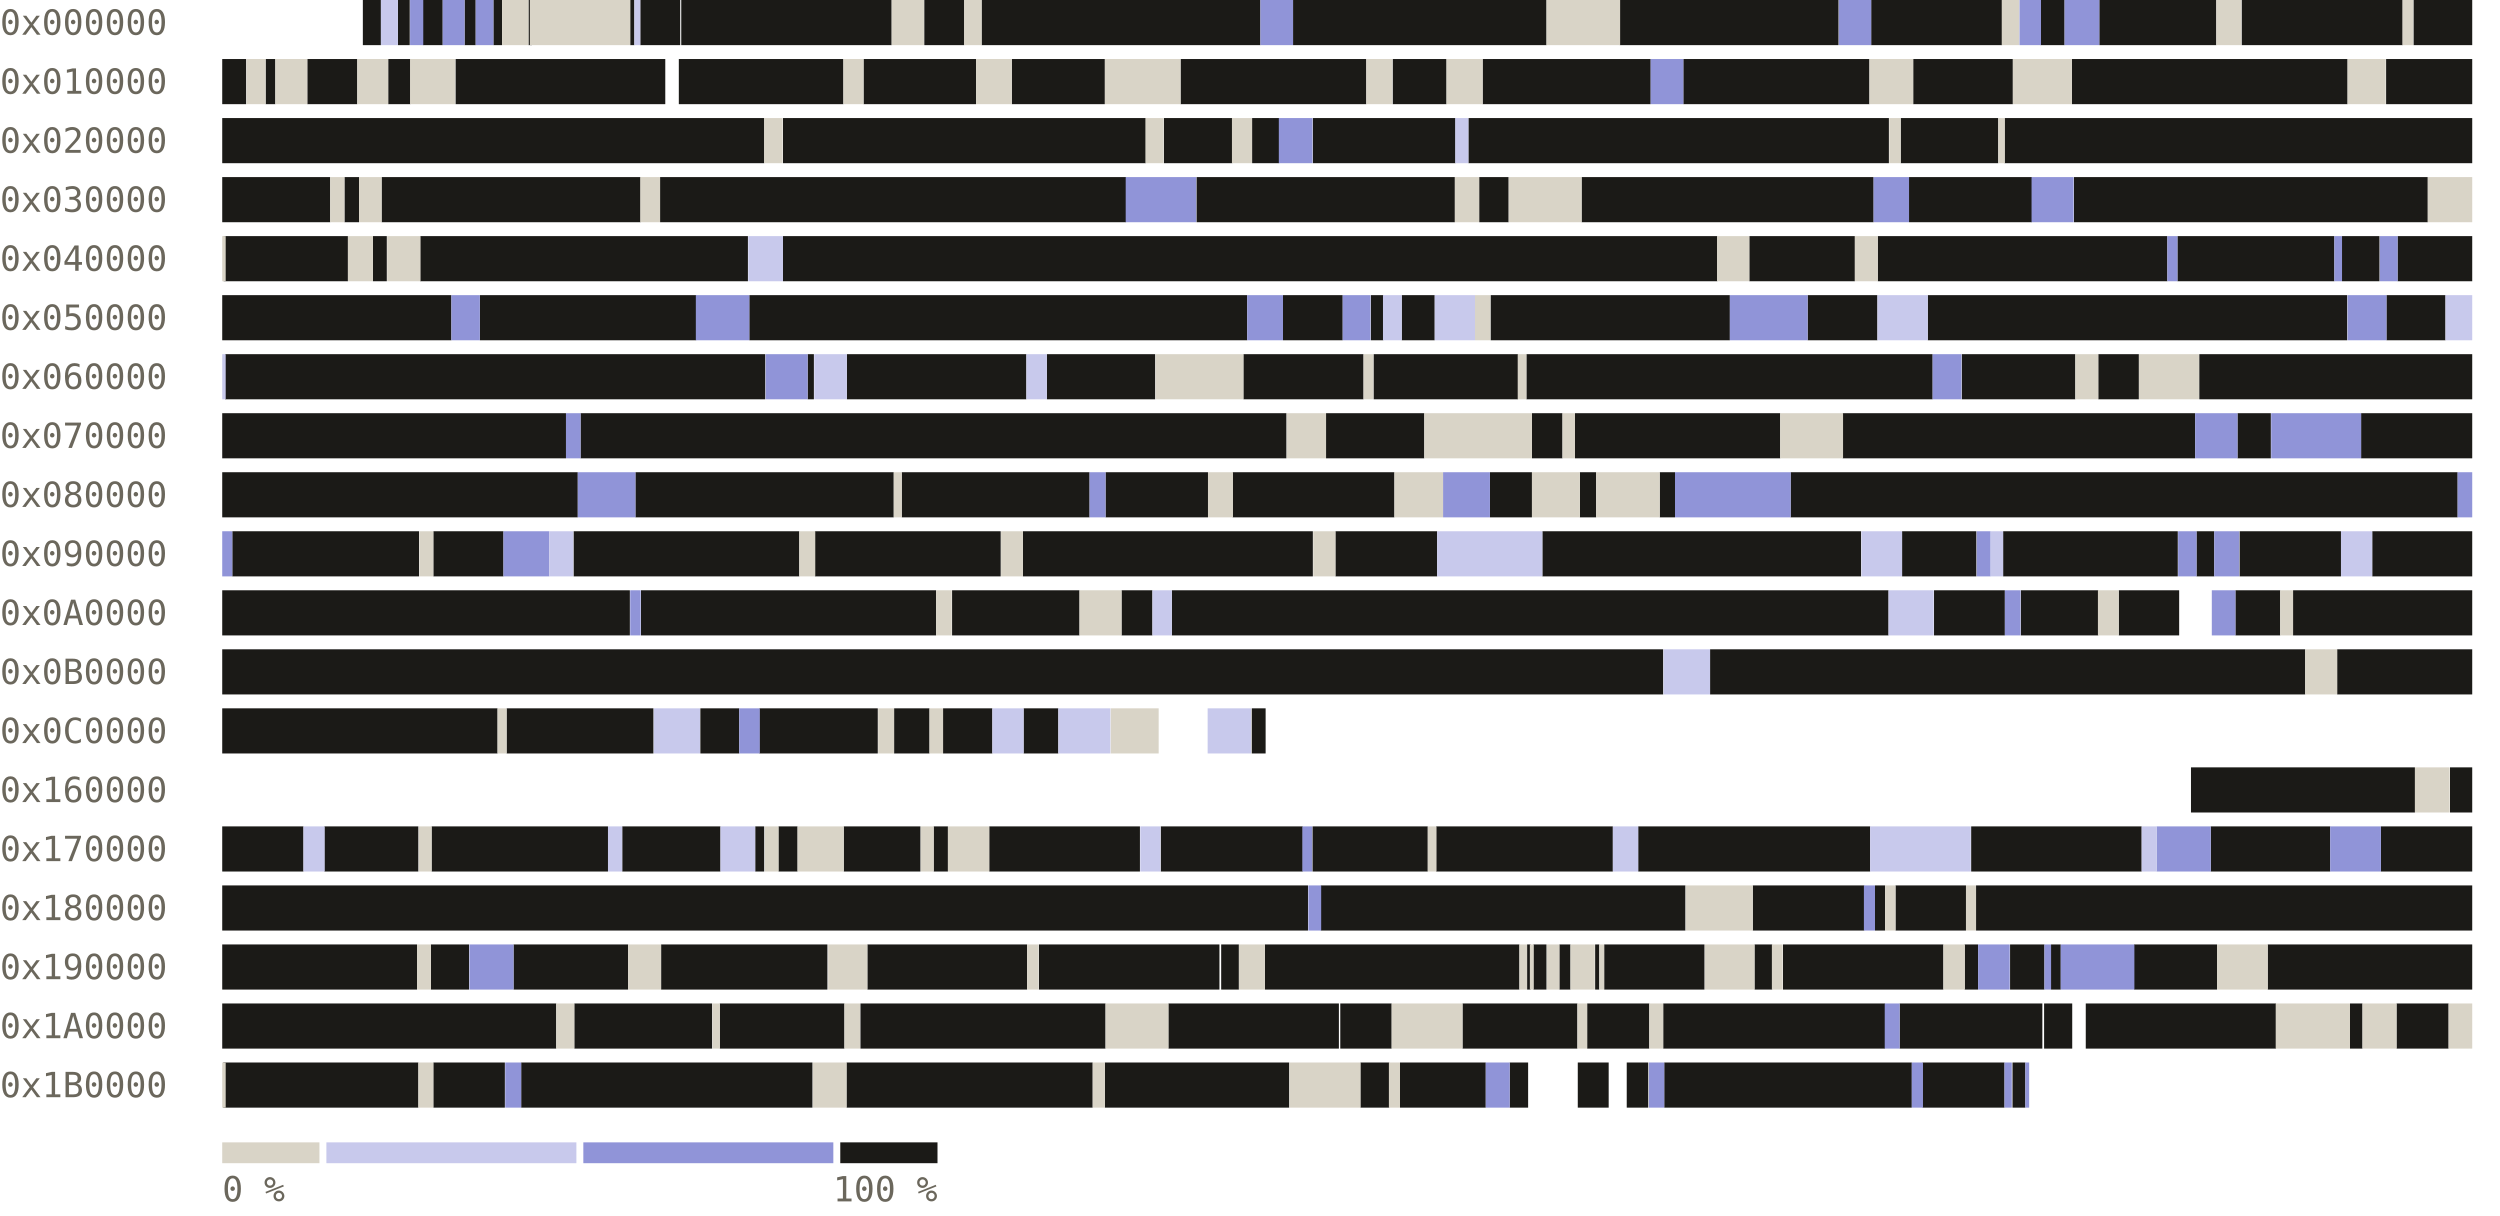
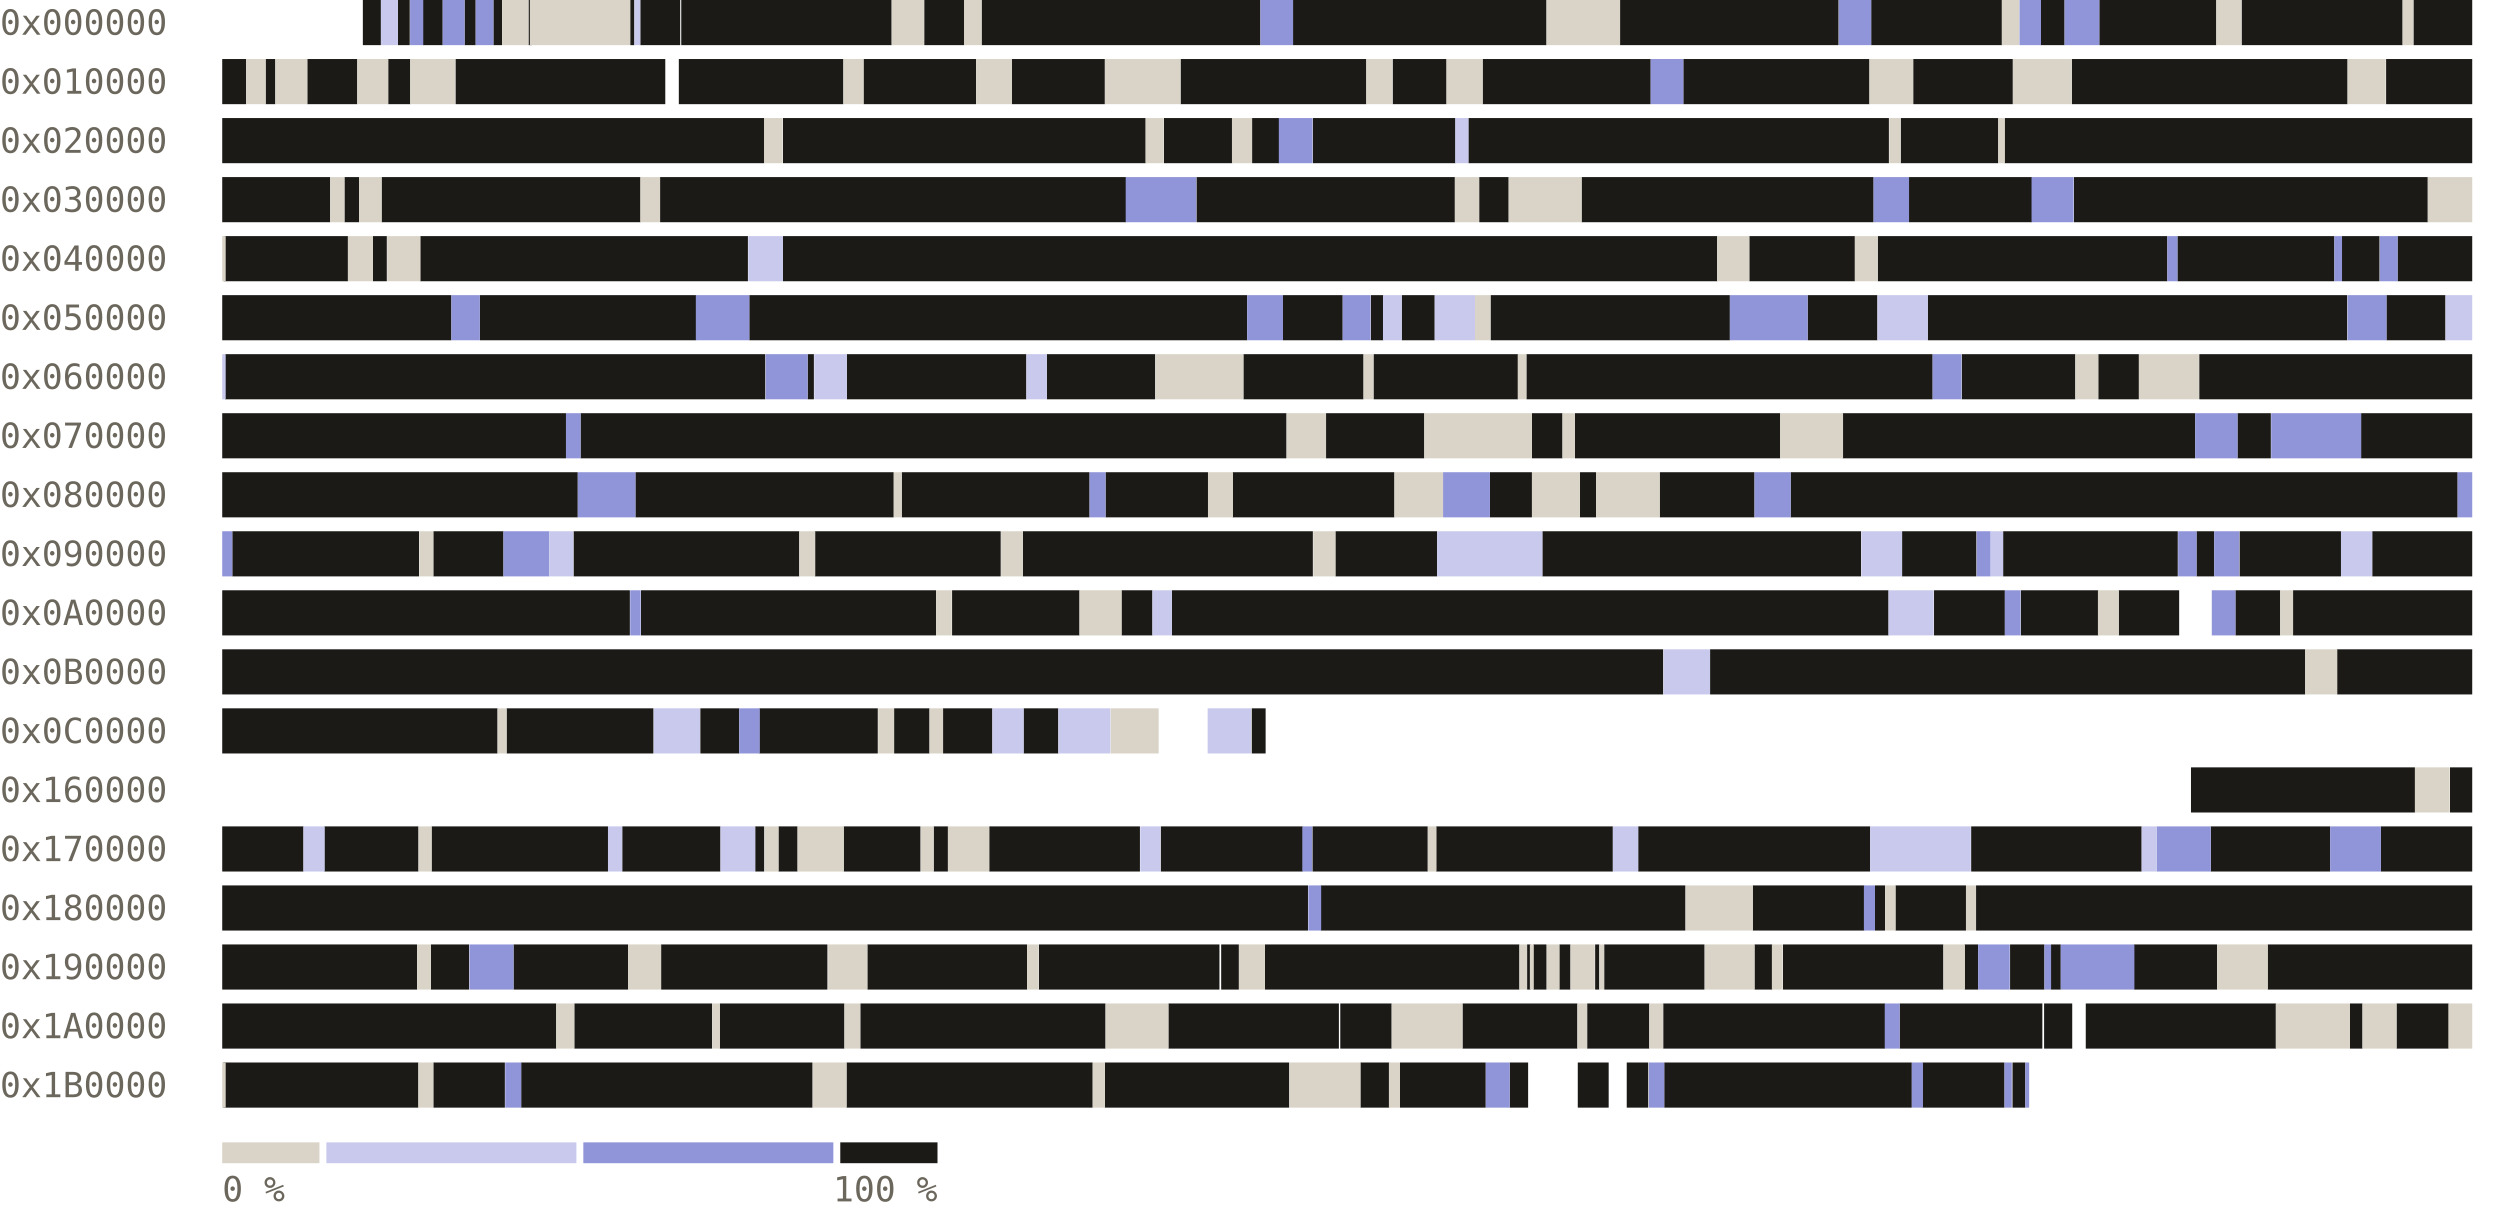
<svg xmlns="http://www.w3.org/2000/svg" viewBox="0 0 720 350" width="720" height="350">
  <style>text{font:10px monospace;fill:#6b675c}.q0{fill:#d9d4c7}.q1{fill:#e3e2f2}.q2{fill:#d6d6ef}.q3{fill:#c8c9ec}.q4{fill:#babce8}.q5{fill:#acafe4}.q6{fill:#9ea2df}.q7{fill:#9094d8}.q8{fill:#8186cf}.q9{fill:#7277c4}.q10{fill:#1b1a17}@media (prefers-color-scheme:dark){text{fill:#a8a293}.q0{fill:#4a463d}.q1{fill:#35375a}.q2{fill:#3c3f66}.q3{fill:#444772}.q4{fill:#4d517f}.q5{fill:#575b8c}.q6{fill:#62669a}.q7{fill:#6e72a8}.q8{fill:#7b7fb6}.q9{fill:#888cc4}.q10{fill:#d6d0bd}}</style>
  <text x="0" y="10">0x000000</text>
  <text x="0" y="27">0x010000</text>
  <text x="0" y="44">0x020000</text>
  <text x="0" y="61">0x030000</text>
  <text x="0" y="78">0x040000</text>
  <text x="0" y="95">0x050000</text>
  <text x="0" y="112">0x060000</text>
  <text x="0" y="129">0x070000</text>
  <text x="0" y="146">0x080000</text>
  <text x="0" y="163">0x090000</text>
  <text x="0" y="180">0x0A0000</text>
  <text x="0" y="197">0x0B0000</text>
  <text x="0" y="214">0x0C0000</text>
  <text x="0" y="231">0x160000</text>
  <text x="0" y="248">0x170000</text>
  <text x="0" y="265">0x180000</text>
  <text x="0" y="282">0x190000</text>
  <text x="0" y="299">0x1A0000</text>
  <text x="0" y="316">0x1B0000</text>
-   <path class="q10" d="M104.5 0h5.2v13h-5.2zM114.6 0h3.4v13h-3.4zM121.8 0h5.7v13h-5.7zM133.8 0h3.2v13h-3.2zM142.1 0h2.5v13h-2.5zM152.2 0h1v13h-1zM181.5 0h1.2v13h-1.2zM184.4 0h11.5v13h-11.5zM196.2 0h60.6v13h-60.6zM266.2 0h11.5v13h-11.5zM282.7 0h80.3v13h-80.3zM372.4 0h73v13h-73zM466.5 0h63v13h-63zM538.9 0h37.7v13h-37.7zM587.7 0h6.9v13h-6.9zM604.6 0h33.7v13h-33.7zM645.6 0h46.4v13h-46.4zM695.1 0h16.9v13h-16.9zM64 17h6.9v13h-6.9zM76.5 17h2.8v13h-2.8zM88.5 17h14.4v13h-14.4zM111.8 17h6.4v13h-6.4zM131.2 17h60.4v13h-60.4zM195.5 17h47.4v13h-47.4zM248.7 17h32.4v13h-32.4zM291.4 17h26.8v13h-26.8zM340 17h53.5v13h-53.5zM401.1 17h15.5v13h-15.5zM427 17h48.4v13h-48.4zM484.8 17h53.6v13h-53.6zM551 17h28.7v13h-28.7zM596.7 17h79.4v13h-79.4zM687.2 17h24.8v13h-24.8zM64 34h156.1v13h-156.1zM225.5 34h104.5v13h-104.5zM335.2 34h19.7v13h-19.7zM360.6 34h7.8v13h-7.8zM378.1 34h41.1v13h-41.1zM422.9 34h121.1v13h-121.1zM547.4 34h28.1v13h-28.1zM577.3 34h134.7v13h-134.7zM64 51h31.1v13h-31.1zM99.2 51h4.2v13h-4.2zM109.9 51h74.6v13h-74.6zM190.1 51h134.2v13h-134.2zM344.6 51h74.4v13h-74.4zM426 51h8.5v13h-8.5zM455.5 51h84.1v13h-84.1zM549.8 51h35.4v13h-35.4zM597.3 51h101.9v13h-101.9zM64.4 68h35.8v13h-35.8zM107.4 68h4v13h-4zM121 68h94.4v13h-94.4zM225.5 68h269.1v13h-269.1zM503.8 68h30.4v13h-30.4zM540.8 68h83.4v13h-83.4zM627.1 68h45.2v13h-45.2zM674.5 68h10.8v13h-10.8zM690.5 68h21.5v13h-21.5zM64 85h66v13h-66zM138.2 85h62.3v13h-62.3zM215.8 85h143.4v13h-143.4zM369.5 85h17.2v13h-17.2zM394.8 85h3.6v13h-3.6zM403.7 85h9.5v13h-9.5zM429.3 85h68.9v13h-68.9zM520.6 85h20.1v13h-20.1zM555.2 85h120.8v13h-120.8zM687.3 85h17v13h-17zM64.8 102h155.6v13h-155.6zM232.6 102h1.8v13h-1.8zM243.9 102h51.7v13h-51.7zM301.5 102h31.2v13h-31.2zM358.1 102h34.6v13h-34.6zM395.6 102h41.6v13h-41.6zM439.6 102h117v13h-117zM565 102h32.7v13h-32.7zM604.3 102h11.7v13h-11.7zM633.4 102h78.6v13h-78.6zM64 119h99v13h-99zM167.2 119h203.3v13h-203.3zM381.9 119h28.3v13h-28.3zM441.2 119h8.8v13h-8.8zM453.6 119h59.1v13h-59.1zM530.7 119h101.5v13h-101.5zM644.4 119h9.6v13h-9.6zM680 119h32v13h-32zM64 136h102.4v13h-102.4zM183 136h74.4v13h-74.4zM259.7 136h54.1v13h-54.1zM318.4 136h29.5v13h-29.5zM355 136h46.6v13h-46.6zM429.1 136h12.1v13h-12.1zM455 136h4.7v13h-4.7zM478 136h4.4v13h-4.4zM515.7 136h192.1v13h-192.1zM66.9 153h53.8v13h-53.8zM124.8 153h20.2v13h-20.2zM165.2 153h65v13h-65zM234.7 153h53.5v13h-53.5zM294.6 153h83.5v13h-83.5zM384.6 153h29.3v13h-29.3zM444.2 153h91.8v13h-91.8zM547.8 153h21.4v13h-21.4zM576.9 153h50.3v13h-50.3zM632.6 153h5.1v13h-5.1zM645 153h29.2v13h-29.2zM683.2 153h28.8v13h-28.8zM64 170h117.4v13h-117.4zM184.6 170h85v13h-85zM274.2 170h36.7v13h-36.7zM323 170h8.9v13h-8.9zM337.5 170h206.4v13h-206.4zM557 170h20.4v13h-20.4zM582 170h22.3v13h-22.3zM610.2 170h17.4v13h-17.4zM643.8 170h12.9v13h-12.9zM660.4 170h51.6v13h-51.6zM64 187h415v13h-415zM492.5 187h171.4v13h-171.4zM673.1 187h38.9v13h-38.9zM64 204h79.3v13h-79.3zM145.9 204h42.3v13h-42.3zM201.7 204h11.2v13h-11.2zM218.7 204h34.1v13h-34.1zM257.5 204h10.2v13h-10.2zM271.6 204h14.2v13h-14.2zM294.8 204h10v13h-10zM360.5 204h4v13h-4zM631 221h64.5v13h-64.5zM705.6 221h6.4v13h-6.4zM64 238h23.4v13h-23.4zM93.4 238h27.1v13h-27.1zM124.3 238h50.8v13h-50.8zM179.2 238h28.3v13h-28.3zM217.5 238h2.6v13h-2.6zM224.2 238h5.5v13h-5.5zM243 238h22.1v13h-22.1zM268.9 238h4.1v13h-4.1zM284.9 238h43.4v13h-43.4zM334.3 238h40.9v13h-40.9zM378 238h33.2v13h-33.2zM413.6 238h50.9v13h-50.9zM471.8 238h66.8v13h-66.8zM567.7 238h49.1v13h-49.1zM636.7 238h34.4v13h-34.4zM685.7 238h26.3v13h-26.3zM64 255h312.7v13h-312.7zM380.4 255h105v13h-105zM504.8 255h32.1v13h-32.1zM540 255h2.9v13h-2.9zM545.9 255h20.3v13h-20.3zM569.1 255h142.9v13h-142.9zM64 272h56.1v13h-56.1zM124.1 272h11v13h-11zM147.9 272h33v13h-33zM190.4 272h47.9v13h-47.9zM249.8 272h46v13h-46zM299.2 272h52v13h-52zM351.7 272h5.1v13h-5.1zM364.3 272h73.3v13h-73.3zM439.8 272h1v13h-1zM441.6 272h3.8v13h-3.8zM449.1 272h3.2v13h-3.2zM459.4 272h1.2v13h-1.2zM462 272h28.9v13h-28.9zM505.3 272h5.1v13h-5.1zM513.5 272h46.2v13h-46.2zM565.8 272h3.9v13h-3.9zM578.9 272h9.9v13h-9.9zM590.7 272h2.8v13h-2.8zM614.6 272h23.9v13h-23.9zM653.1 272h58.9v13h-58.9zM64 289h96.2v13h-96.2zM165.4 289h39.7v13h-39.7zM207.3 289h35.9v13h-35.9zM247.8 289h70.6v13h-70.6zM336.5 289h49.1v13h-49.1zM386 289h14.8v13h-14.8zM421.2 289h33.1v13h-33.1zM457.1 289h17.9v13h-17.9zM479 289h63.9v13h-63.9zM547.1 289h41.1v13h-41.1zM588.7 289h8.1v13h-8.1zM600.7 289h54.8v13h-54.8zM676.8 289h3.6v13h-3.6zM690.2 289h15v13h-15zM64.3 306h56.2v13h-56.2zM124.8 306h20.6v13h-20.6zM150.1 306h83.9v13h-83.9zM243.8 306h70.9v13h-70.9zM318.2 306h53.1v13h-53.1zM391.8 306h8.3v13h-8.3zM403.2 306h24.7v13h-24.7zM434.8 306h5.3v13h-5.3zM454.4 306h8.9v13h-8.9zM468.5 306h6.2v13h-6.2zM479.3 306h71.3v13h-71.3zM553.7 306h23.6v13h-23.6zM579.6 306h3.7v13h-3.7z" />
-   <path class="q7" d="M118.1 0h3.8v13h-3.8zM127.5 0h6.3v13h-6.3zM137 0h5.1v13h-5.1zM363 0h9.4v13h-9.4zM529.6 0h9.3v13h-9.3zM581.6 0h6.2v13h-6.2zM594.6 0h10v13h-10zM475.4 17h9.4v13h-9.4zM368.3 34h9.7v13h-9.7zM324.2 51h20.3v13h-20.3zM539.6 51h10.2v13h-10.2zM585.1 51h12.1v13h-12.1zM624.2 68h2.9v13h-2.9zM672.3 68h2.2v13h-2.2zM685.4 68h5.1v13h-5.1zM130 85h8.2v13h-8.2zM200.4 85h15.4v13h-15.4zM359.2 85h10.3v13h-10.3zM386.7 85h8v13h-8zM498.2 85h22.4v13h-22.4zM676.1 85h11.2v13h-11.2zM220.5 102h12.1v13h-12.1zM556.6 102h8.3v13h-8.3zM163 119h4.2v13h-4.2zM632.2 119h12.2v13h-12.2zM654.1 119h25.9v13h-25.9zM166.4 136h16.6v13h-16.6zM313.8 136h4.6v13h-4.6zM415.6 136h13.5v13h-13.5zM482.4 136h33.3v13h-33.3zM707.8 136h4.2v13h-4.2zM64 153h2.9v13h-2.9zM145 153h13.2v13h-13.2zM569.3 153h4v13h-4zM627.3 153h5.3v13h-5.3zM637.7 153h7.2v13h-7.2zM181.5 170h3v13h-3zM577.4 170h4.5v13h-4.5zM637 170h6.8v13h-6.8zM212.9 204h5.9v13h-5.9zM375.1 238h2.8v13h-2.8zM621.1 238h15.6v13h-15.6zM671.1 238h14.6v13h-14.6zM376.8 255h3.7v13h-3.7zM536.8 255h3.2v13h-3.2zM135.2 272h12.7v13h-12.7zM569.7 272h9.1v13h-9.1zM588.8 272h1.9v13h-1.9zM593.5 272h21.2v13h-21.2zM542.8 289h4.3v13h-4.3zM145.5 306h4.6v13h-4.6zM427.9 306h6.9v13h-6.9zM474.9 306h4.4v13h-4.4zM550.6 306h3.2v13h-3.2zM577.3 306h2.1v13h-2.1zM583.3 306h1.1v13h-1.1z" />
+   <path class="q10" d="M104.5 0h5.2v13h-5.2zM114.6 0h3.4v13h-3.4zM121.8 0h5.7v13h-5.7zM133.8 0h3.2v13h-3.2zM142.1 0h2.5v13h-2.5zM152.2 0h1v13h-1zM181.5 0h1.2v13h-1.2zM184.4 0h11.5v13h-11.5zM196.2 0h60.6v13h-60.6zM266.2 0h11.5v13h-11.5zM282.7 0h80.3v13h-80.3zM372.4 0h73v13h-73zM466.5 0h63v13h-63zM538.9 0h37.7v13h-37.7zM587.7 0h6.9v13h-6.9zM604.6 0h33.7v13h-33.7zM645.6 0h46.4v13h-46.4zM695.1 0h16.9v13h-16.9zM64 17h6.9v13h-6.9zM76.5 17h2.8v13h-2.8zM88.5 17h14.4v13h-14.4zM111.8 17h6.4v13h-6.4zM131.2 17h60.4v13h-60.4zM195.5 17h47.4v13h-47.4zM248.7 17h32.4v13h-32.4zM291.4 17h26.8v13h-26.8zM340 17h53.5v13h-53.5zM401.1 17h15.5v13h-15.5zM427 17h48.4v13h-48.4zM484.8 17h53.6v13h-53.6zM551 17h28.7v13h-28.7zM596.7 17h79.4v13h-79.4zM687.2 17h24.8v13h-24.8zM64 34h156.1v13h-156.1zM225.5 34h104.5v13h-104.5zM335.2 34h19.7v13h-19.7zM360.6 34h7.8v13h-7.8zM378.1 34h41.1v13h-41.1zM422.9 34h121.1v13h-121.1zM547.4 34h28.1v13h-28.1zM577.3 34h134.7v13h-134.7zM64 51h31.1v13h-31.1zM99.2 51h4.2v13h-4.2zM109.9 51h74.6v13h-74.6zM190.1 51h134.2v13h-134.2zM344.6 51h74.4v13h-74.4zM426 51h8.5v13h-8.5zM455.5 51h84.1v13h-84.1zM549.8 51h35.4v13h-35.4zM597.3 51h101.9v13h-101.9zM64.4 68h35.8v13h-35.8zM107.4 68h4v13h-4zM121 68h94.4v13h-94.4zM225.5 68h269.1v13h-269.1zM503.8 68h30.4v13h-30.4zM540.8 68h83.4v13h-83.4zM627.1 68h45.2v13h-45.2zM674.5 68h10.8v13h-10.8zM690.5 68h21.5v13h-21.5zM64 85h66v13h-66zM138.2 85h62.3v13h-62.3zM215.8 85h143.4v13h-143.4zM369.5 85h17.2v13h-17.2zM394.8 85h3.6v13h-3.6zM403.7 85h9.5v13h-9.5zM429.3 85h68.9v13h-68.9zM520.6 85h20.1v13h-20.1zM555.2 85h120.8v13h-120.8zM687.3 85h17v13h-17zM64.8 102h155.6v13h-155.6zM232.6 102h1.8v13h-1.8zM243.9 102h51.7v13h-51.7zM301.5 102h31.2v13h-31.2zM358.1 102h34.6v13h-34.6zM395.6 102h41.6v13h-41.6zM439.6 102h117v13h-117zM565 102h32.7v13h-32.7zM604.3 102h11.7v13h-11.7zM633.4 102h78.6v13h-78.6zM64 119h99v13h-99zM167.2 119h203.3v13h-203.3zM381.9 119h28.3v13h-28.3zM441.2 119h8.8v13h-8.8zM453.6 119h59.1v13h-59.1zM530.7 119h101.5v13h-101.5zM644.4 119h9.6v13h-9.6zM680 119h32v13h-32zM64 136h102.4v13h-102.4zM183 136h74.4v13h-74.4zM259.7 136h54.1v13h-54.1zM318.4 136h29.5v13h-29.5zM355 136h46.6v13h-46.6zM429.1 136h12.1v13h-12.1zM455 136h4.7v13h-4.7zM478 136h27.3v13h-27.3zM515.7 136h192.1v13h-192.1zM66.9 153h53.8v13h-53.8zM124.8 153h20.2v13h-20.2zM165.2 153h65v13h-65zM234.7 153h53.5v13h-53.5zM294.6 153h83.5v13h-83.5zM384.6 153h29.3v13h-29.3zM444.2 153h91.8v13h-91.8zM547.8 153h21.4v13h-21.4zM576.9 153h50.3v13h-50.3zM632.6 153h5.1v13h-5.1zM645 153h29.2v13h-29.2zM683.2 153h28.8v13h-28.8zM64 170h117.4v13h-117.4zM184.6 170h85v13h-85zM274.2 170h36.7v13h-36.7zM323 170h8.9v13h-8.9zM337.5 170h206.4v13h-206.4zM557 170h20.4v13h-20.4zM582 170h22.3v13h-22.3zM610.2 170h17.4v13h-17.4zM643.8 170h12.9v13h-12.9zM660.4 170h51.6v13h-51.6zM64 187h415v13h-415zM492.5 187h171.4v13h-171.4zM673.1 187h38.9v13h-38.9zM64 204h79.3v13h-79.3zM145.9 204h42.3v13h-42.3zM201.7 204h11.2v13h-11.2zM218.7 204h34.1v13h-34.1zM257.5 204h10.2v13h-10.2zM271.6 204h14.2v13h-14.2zM294.8 204h10v13h-10zM360.5 204h4v13h-4zM631 221h64.5v13h-64.5zM705.6 221h6.4v13h-6.4zM64 238h23.4v13h-23.4zM93.4 238h27.1v13h-27.1zM124.3 238h50.8v13h-50.8zM179.2 238h28.3v13h-28.3zM217.5 238h2.6v13h-2.6zM224.2 238h5.5v13h-5.5zM243 238h22.1v13h-22.1zM268.9 238h4.1v13h-4.1zM284.9 238h43.4v13h-43.4zM334.3 238h40.9v13h-40.9zM378 238h33.2v13h-33.2zM413.6 238h50.9v13h-50.9zM471.8 238h66.8v13h-66.8zM567.7 238h49.1v13h-49.1zM636.7 238h34.4v13h-34.4zM685.7 238h26.3v13h-26.3zM64 255h312.7v13h-312.7zM380.4 255h105v13h-105zM504.8 255h32.1v13h-32.1zM540 255h2.9v13h-2.9zM545.9 255h20.3v13h-20.3zM569.1 255h142.9v13h-142.9zM64 272h56.1v13h-56.1zM124.1 272h11v13h-11zM147.9 272h33v13h-33zM190.4 272h47.9v13h-47.9zM249.8 272h46v13h-46zM299.2 272h52v13h-52zM351.7 272h5.1v13h-5.1zM364.3 272h73.3v13h-73.3zM439.8 272h1v13h-1zM441.6 272h3.8v13h-3.8zM449.1 272h3.2v13h-3.2zM459.4 272h1.2v13h-1.2zM462 272h28.9v13h-28.9zM505.3 272h5.1v13h-5.1zM513.5 272h46.2v13h-46.2zM565.8 272h3.9v13h-3.9zM578.9 272h9.9v13h-9.9zM590.7 272h2.8v13h-2.8zM614.6 272h23.9v13h-23.9zM653.1 272h58.9v13h-58.9zM64 289h96.2v13h-96.2zM165.4 289h39.7v13h-39.7zM207.3 289h35.9v13h-35.9zM247.8 289h70.6v13h-70.6zM336.5 289h49.1v13h-49.1zM386 289h14.8v13h-14.8zM421.2 289h33.1v13h-33.1zM457.1 289h17.9v13h-17.9zM479 289h63.9v13h-63.9zM547.1 289h41.1v13h-41.1zM588.7 289h8.1v13h-8.1zM600.7 289h54.8v13h-54.8zM676.8 289h3.6v13h-3.6zM690.2 289h15v13h-15zM64.3 306h56.2v13h-56.2zM124.8 306h20.6v13h-20.6zM150.1 306h83.9v13h-83.9zM243.8 306h70.9v13h-70.9zM318.2 306h53.1v13h-53.1zM391.8 306h8.3v13h-8.3zM403.2 306h24.7v13h-24.7zM434.8 306h5.3v13h-5.3zM454.4 306h8.9v13h-8.9zM468.5 306h6.2v13h-6.2zM479.3 306h71.3v13h-71.3zM553.7 306h23.6v13h-23.6zM579.6 306h3.7v13h-3.7z" />
+   <path class="q7" d="M118.1 0h3.8v13h-3.8zM127.5 0h6.3v13h-6.3zM137 0h5.1v13h-5.1zM363 0h9.4v13h-9.4zM529.6 0h9.3v13h-9.3zM581.6 0h6.2v13h-6.2zM594.6 0h10v13h-10zM475.4 17h9.4v13h-9.4zM368.3 34h9.7v13h-9.7zM324.2 51h20.3v13h-20.3zM539.6 51h10.2v13h-10.2zM585.1 51h12.1v13h-12.1zM624.2 68h2.9v13h-2.9zM672.3 68h2.2v13h-2.2zM685.4 68h5.1v13h-5.1zM130 85h8.2v13h-8.2zM200.4 85h15.4v13h-15.4zM359.2 85h10.3v13h-10.3zM386.7 85h8v13h-8zM498.2 85h22.4v13h-22.4zM676.1 85h11.2v13h-11.2zM220.5 102h12.1v13h-12.1zM556.6 102h8.3v13h-8.3zM163 119h4.2v13h-4.2zM632.2 119h12.2v13h-12.2zM654.1 119h25.9v13h-25.9zM166.4 136h16.6v13h-16.6zM313.8 136h4.6v13h-4.6zM415.6 136h13.5v13h-13.5zM505.3 136h10.4v13h-10.4zM707.8 136h4.2v13h-4.2zM64 153h2.9v13h-2.9zM145 153h13.2v13h-13.2zM569.3 153h4v13h-4zM627.3 153h5.3v13h-5.3zM637.7 153h7.2v13h-7.2zM181.5 170h3v13h-3zM577.4 170h4.5v13h-4.5zM637 170h6.8v13h-6.8zM212.9 204h5.9v13h-5.9zM375.1 238h2.8v13h-2.8zM621.1 238h15.6v13h-15.6zM671.1 238h14.6v13h-14.6zM376.8 255h3.7v13h-3.7zM536.8 255h3.2v13h-3.2zM135.2 272h12.7v13h-12.7zM569.7 272h9.1v13h-9.1zM588.8 272h1.9v13h-1.9zM593.5 272h21.2v13h-21.2zM542.8 289h4.3v13h-4.3zM145.5 306h4.6v13h-4.6zM427.9 306h6.9v13h-6.9zM474.9 306h4.4v13h-4.4zM550.6 306h3.2v13h-3.2zM577.3 306h2.1v13h-2.1zM583.3 306h1.1v13h-1.1z" />
  <path class="q3" d="M109.7 0h4.9v13h-4.9zM182.7 0h1.7v13h-1.7zM419.1 34h3.8v13h-3.8zM215.5 68h10v13h-10zM398.3 85h5.4v13h-5.4zM413.2 85h11.6v13h-11.6zM540.7 85h14.5v13h-14.5zM704.3 85h7.7v13h-7.7zM64 102h1v13h-1zM234.5 102h9.4v13h-9.4zM295.6 102h5.9v13h-5.9zM158.2 153h6.9v13h-6.9zM413.9 153h30.3v13h-30.3zM536.1 153h11.7v13h-11.7zM573.3 153h3.6v13h-3.6zM674.2 153h9v13h-9zM331.9 170h5.6v13h-5.6zM543.9 170h13v13h-13zM479.1 187h13.4v13h-13.4zM188.3 204h13.3v13h-13.3zM285.8 204h9v13h-9zM304.8 204h15v13h-15zM347.8 204h12.5v13h-12.5zM87.4 238h6.1v13h-6.1zM175.1 238h4.1v13h-4.1zM207.5 238h10v13h-10zM328.4 238h5.8v13h-5.8zM464.5 238h7.3v13h-7.3zM538.6 238h29v13h-29zM616.8 238h4.3v13h-4.3z" />
  <path class="q0" d="M144.6 0h7.6v13h-7.6zM152.6 0h28.9v13h-28.9zM256.8 0h9.3v13h-9.3zM277.7 0h5v13h-5zM445.4 0h21.2v13h-21.2zM576.5 0h5v13h-5zM638.3 0h7.2v13h-7.2zM691.9 0h3.1v13h-3.1zM71 17h5.5v13h-5.5zM79.3 17h9.2v13h-9.2zM102.9 17h8.9v13h-8.9zM118.1 17h13v13h-13zM242.9 17h5.8v13h-5.8zM281.1 17h10.3v13h-10.3zM318.2 17h21.8v13h-21.8zM393.5 17h7.5v13h-7.5zM416.6 17h10.4v13h-10.4zM538.4 17h12.6v13h-12.6zM579.7 17h17v13h-17zM676.1 17h11v13h-11zM220.1 34h5.3v13h-5.3zM329.9 34h5.2v13h-5.2zM354.8 34h5.8v13h-5.8zM544.1 34h3.3v13h-3.3zM575.5 34h1.9v13h-1.9zM95.1 51h4.1v13h-4.1zM103.4 51h6.5v13h-6.5zM184.4 51h5.7v13h-5.7zM419 51h7v13h-7zM434.5 51h21v13h-21zM699.2 51h12.8v13h-12.8zM64 68h1v13h-1zM100.2 68h7.2v13h-7.2zM111.5 68h9.6v13h-9.6zM494.5 68h9.3v13h-9.3zM534.2 68h6.6v13h-6.6zM424.8 85h4.4v13h-4.4zM332.8 102h25.3v13h-25.3zM392.7 102h2.8v13h-2.8zM437.1 102h2.5v13h-2.5zM597.7 102h6.6v13h-6.6zM616 102h17.3v13h-17.3zM370.6 119h11.3v13h-11.3zM410.2 119h31v13h-31zM450 119h3.6v13h-3.6zM512.7 119h18.1v13h-18.1zM257.4 136h2.3v13h-2.3zM347.9 136h7.2v13h-7.2zM401.6 136h14v13h-14zM441.2 136h13.8v13h-13.8zM459.7 136h18.3v13h-18.3zM120.8 153h4v13h-4zM230.2 153h4.6v13h-4.6zM288.3 153h6.3v13h-6.3zM378.2 153h6.4v13h-6.4zM269.6 170h4.5v13h-4.5zM310.9 170h12.1v13h-12.1zM604.2 170h6v13h-6zM656.7 170h3.7v13h-3.7zM663.9 187h9.2v13h-9.2zM143.3 204h2.6v13h-2.6zM252.9 204h4.6v13h-4.6zM267.7 204h3.9v13h-3.9zM319.9 204h13.8v13h-13.8zM695.5 221h10v13h-10zM120.6 238h3.7v13h-3.7zM220.3 238h3.9v13h-3.9zM229.7 238h13.3v13h-13.3zM265.2 238h3.7v13h-3.7zM273 238h11.9v13h-11.9zM411.2 238h2.5v13h-2.5zM485.5 255h19.3v13h-19.3zM542.9 255h3v13h-3zM566.2 255h2.9v13h-2.9zM120.1 272h4v13h-4zM180.9 272h9.5v13h-9.5zM238.5 272h11.3v13h-11.3zM295.8 272h3.3v13h-3.3zM356.8 272h7.5v13h-7.5zM437.6 272h2.2v13h-2.2zM440.6 272h1.1v13h-1.1zM445.5 272h3.6v13h-3.6zM452.3 272h7v13h-7zM460.6 272h1.4v13h-1.4zM491 272h14.3v13h-14.3zM510.3 272h3.1v13h-3.1zM559.7 272h6.2v13h-6.2zM638.5 272h14.6v13h-14.6zM160.2 289h5.2v13h-5.2zM205.2 289h2.1v13h-2.1zM243.2 289h4.5v13h-4.5zM318.4 289h18.1v13h-18.1zM400.8 289h20.4v13h-20.4zM454.3 289h2.8v13h-2.8zM475 289h4v13h-4zM655.4 289h21.4v13h-21.4zM680.4 289h9.8v13h-9.8zM705.2 289h6.8v13h-6.8zM64 306h1v13h-1zM120.5 306h4.3v13h-4.3zM234.1 306h9.7v13h-9.7zM314.7 306h3.5v13h-3.5zM371.4 306h20.4v13h-20.4zM400 306h3.2v13h-3.2z" />
  <rect class="q0" x="64" y="329" width="28" height="6" />
  <rect class="q3" x="94" y="329" width="72" height="6" />
  <rect class="q7" x="168" y="329" width="72" height="6" />
  <rect class="q10" x="242" y="329" width="28" height="6" />
  <text x="64" y="346">0 %</text>
  <text x="270" y="346" text-anchor="end">100 %</text>
</svg>
